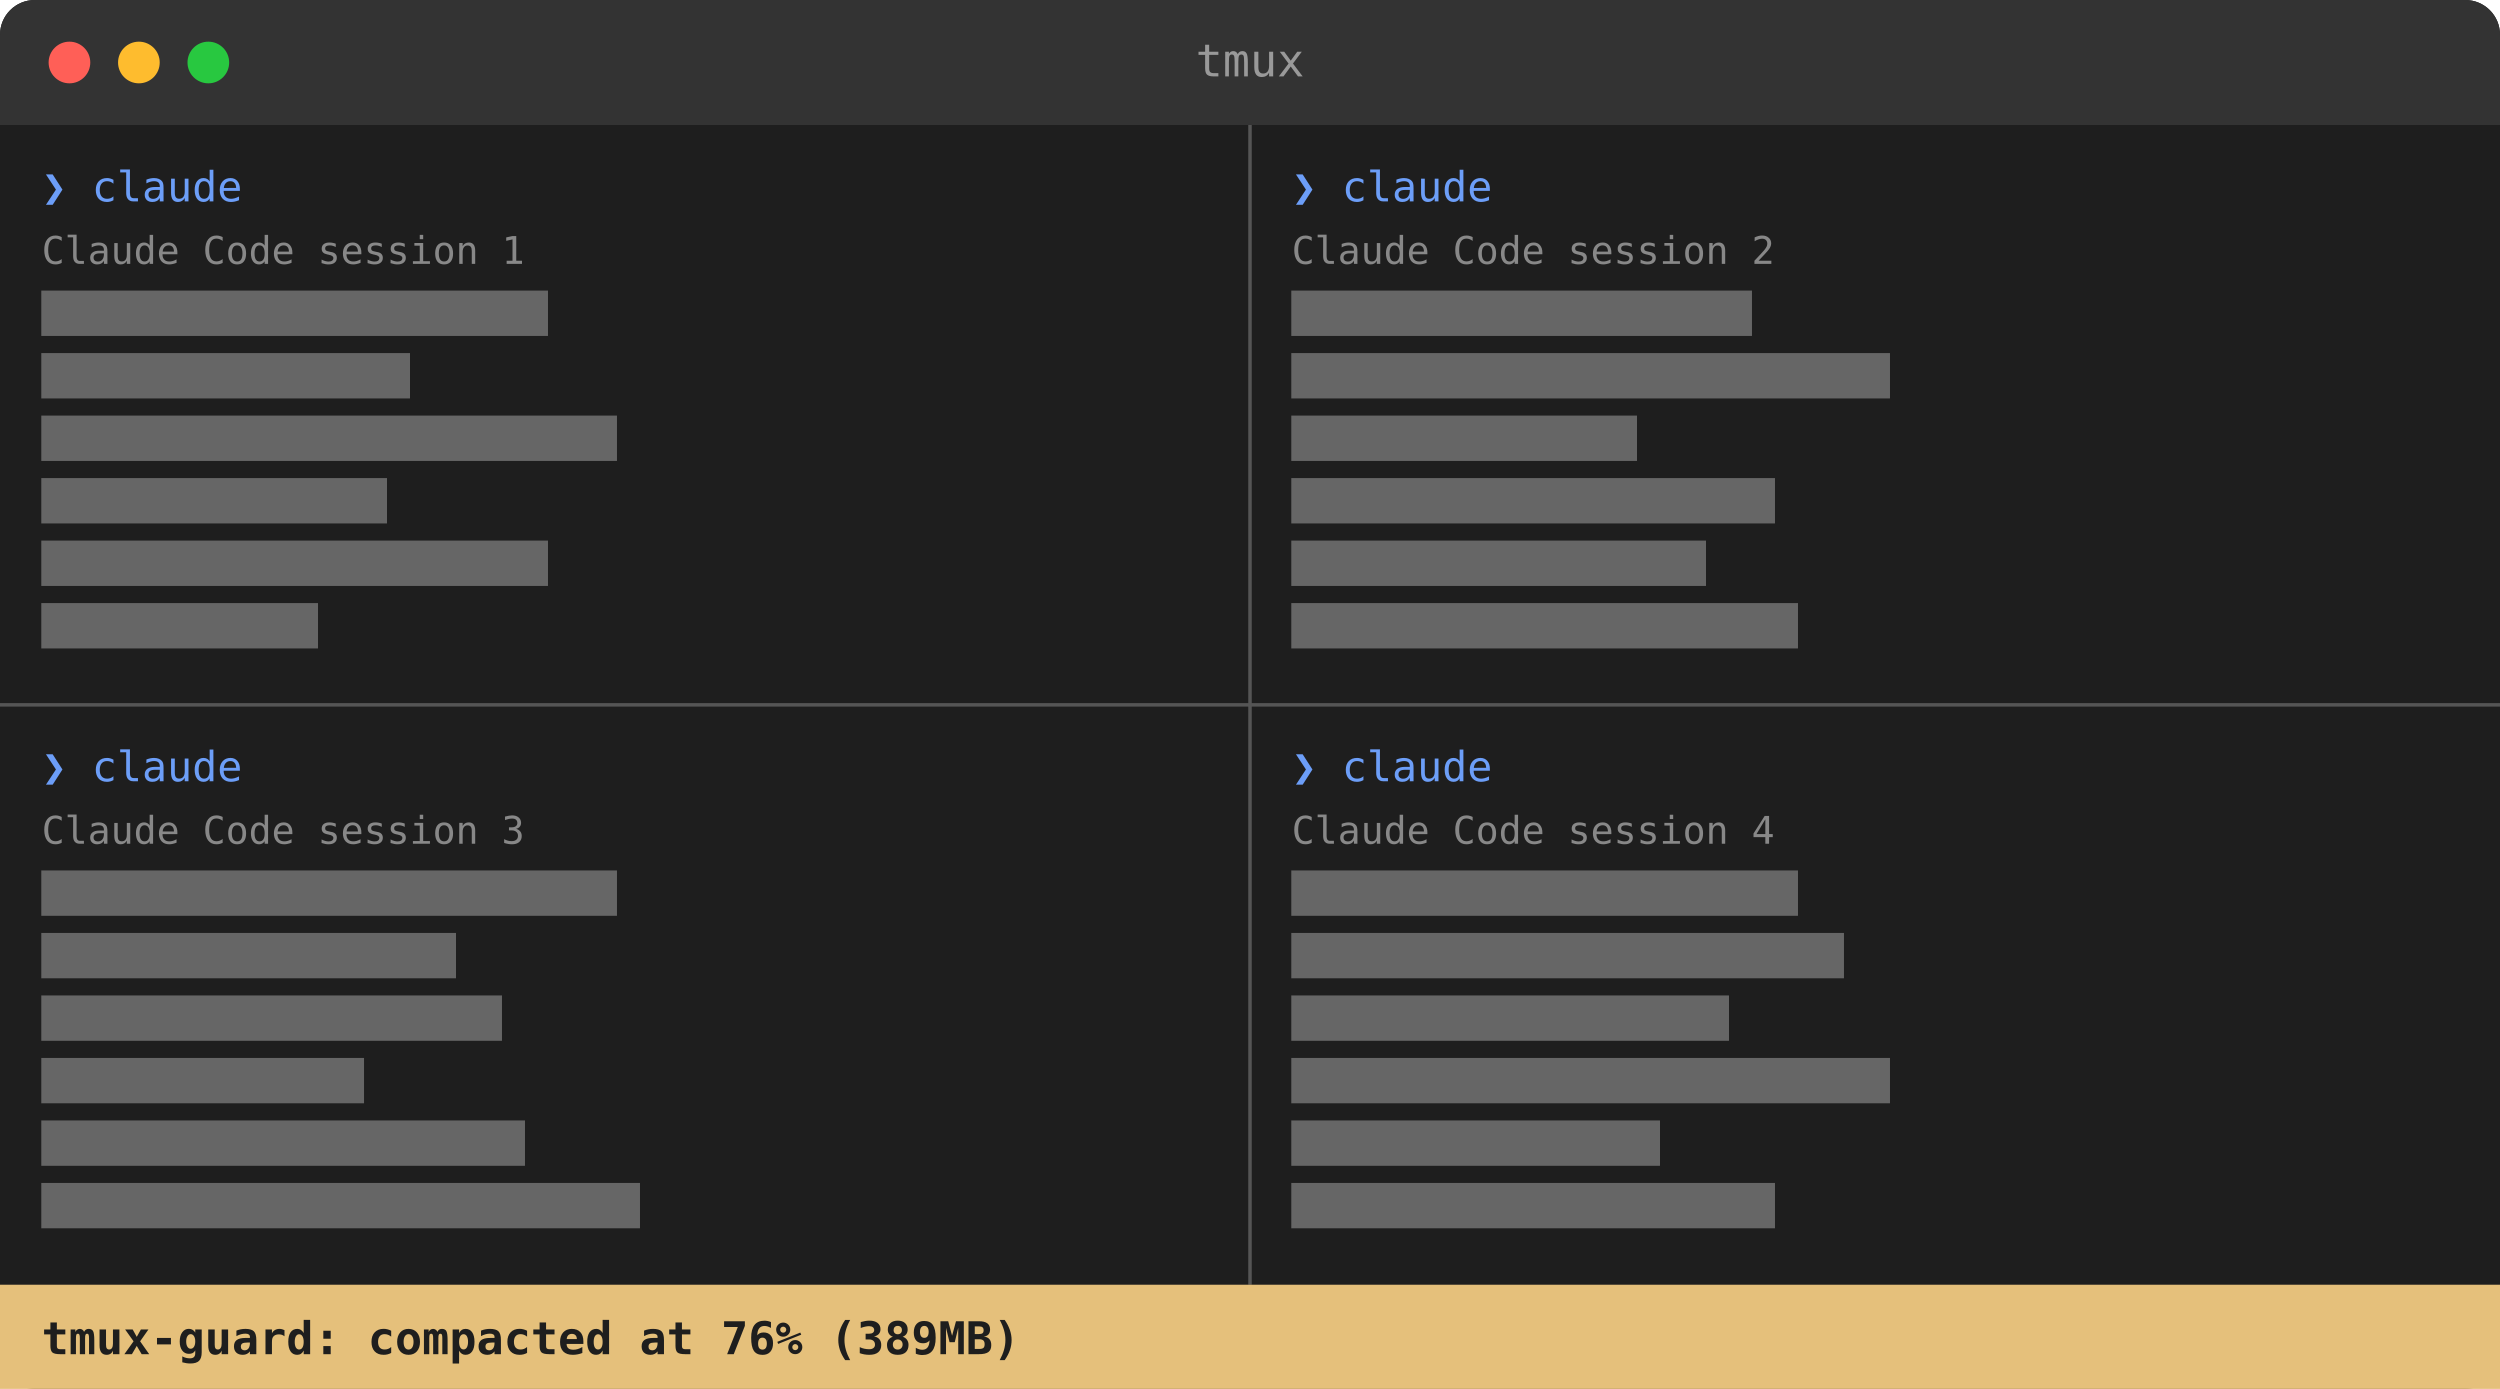
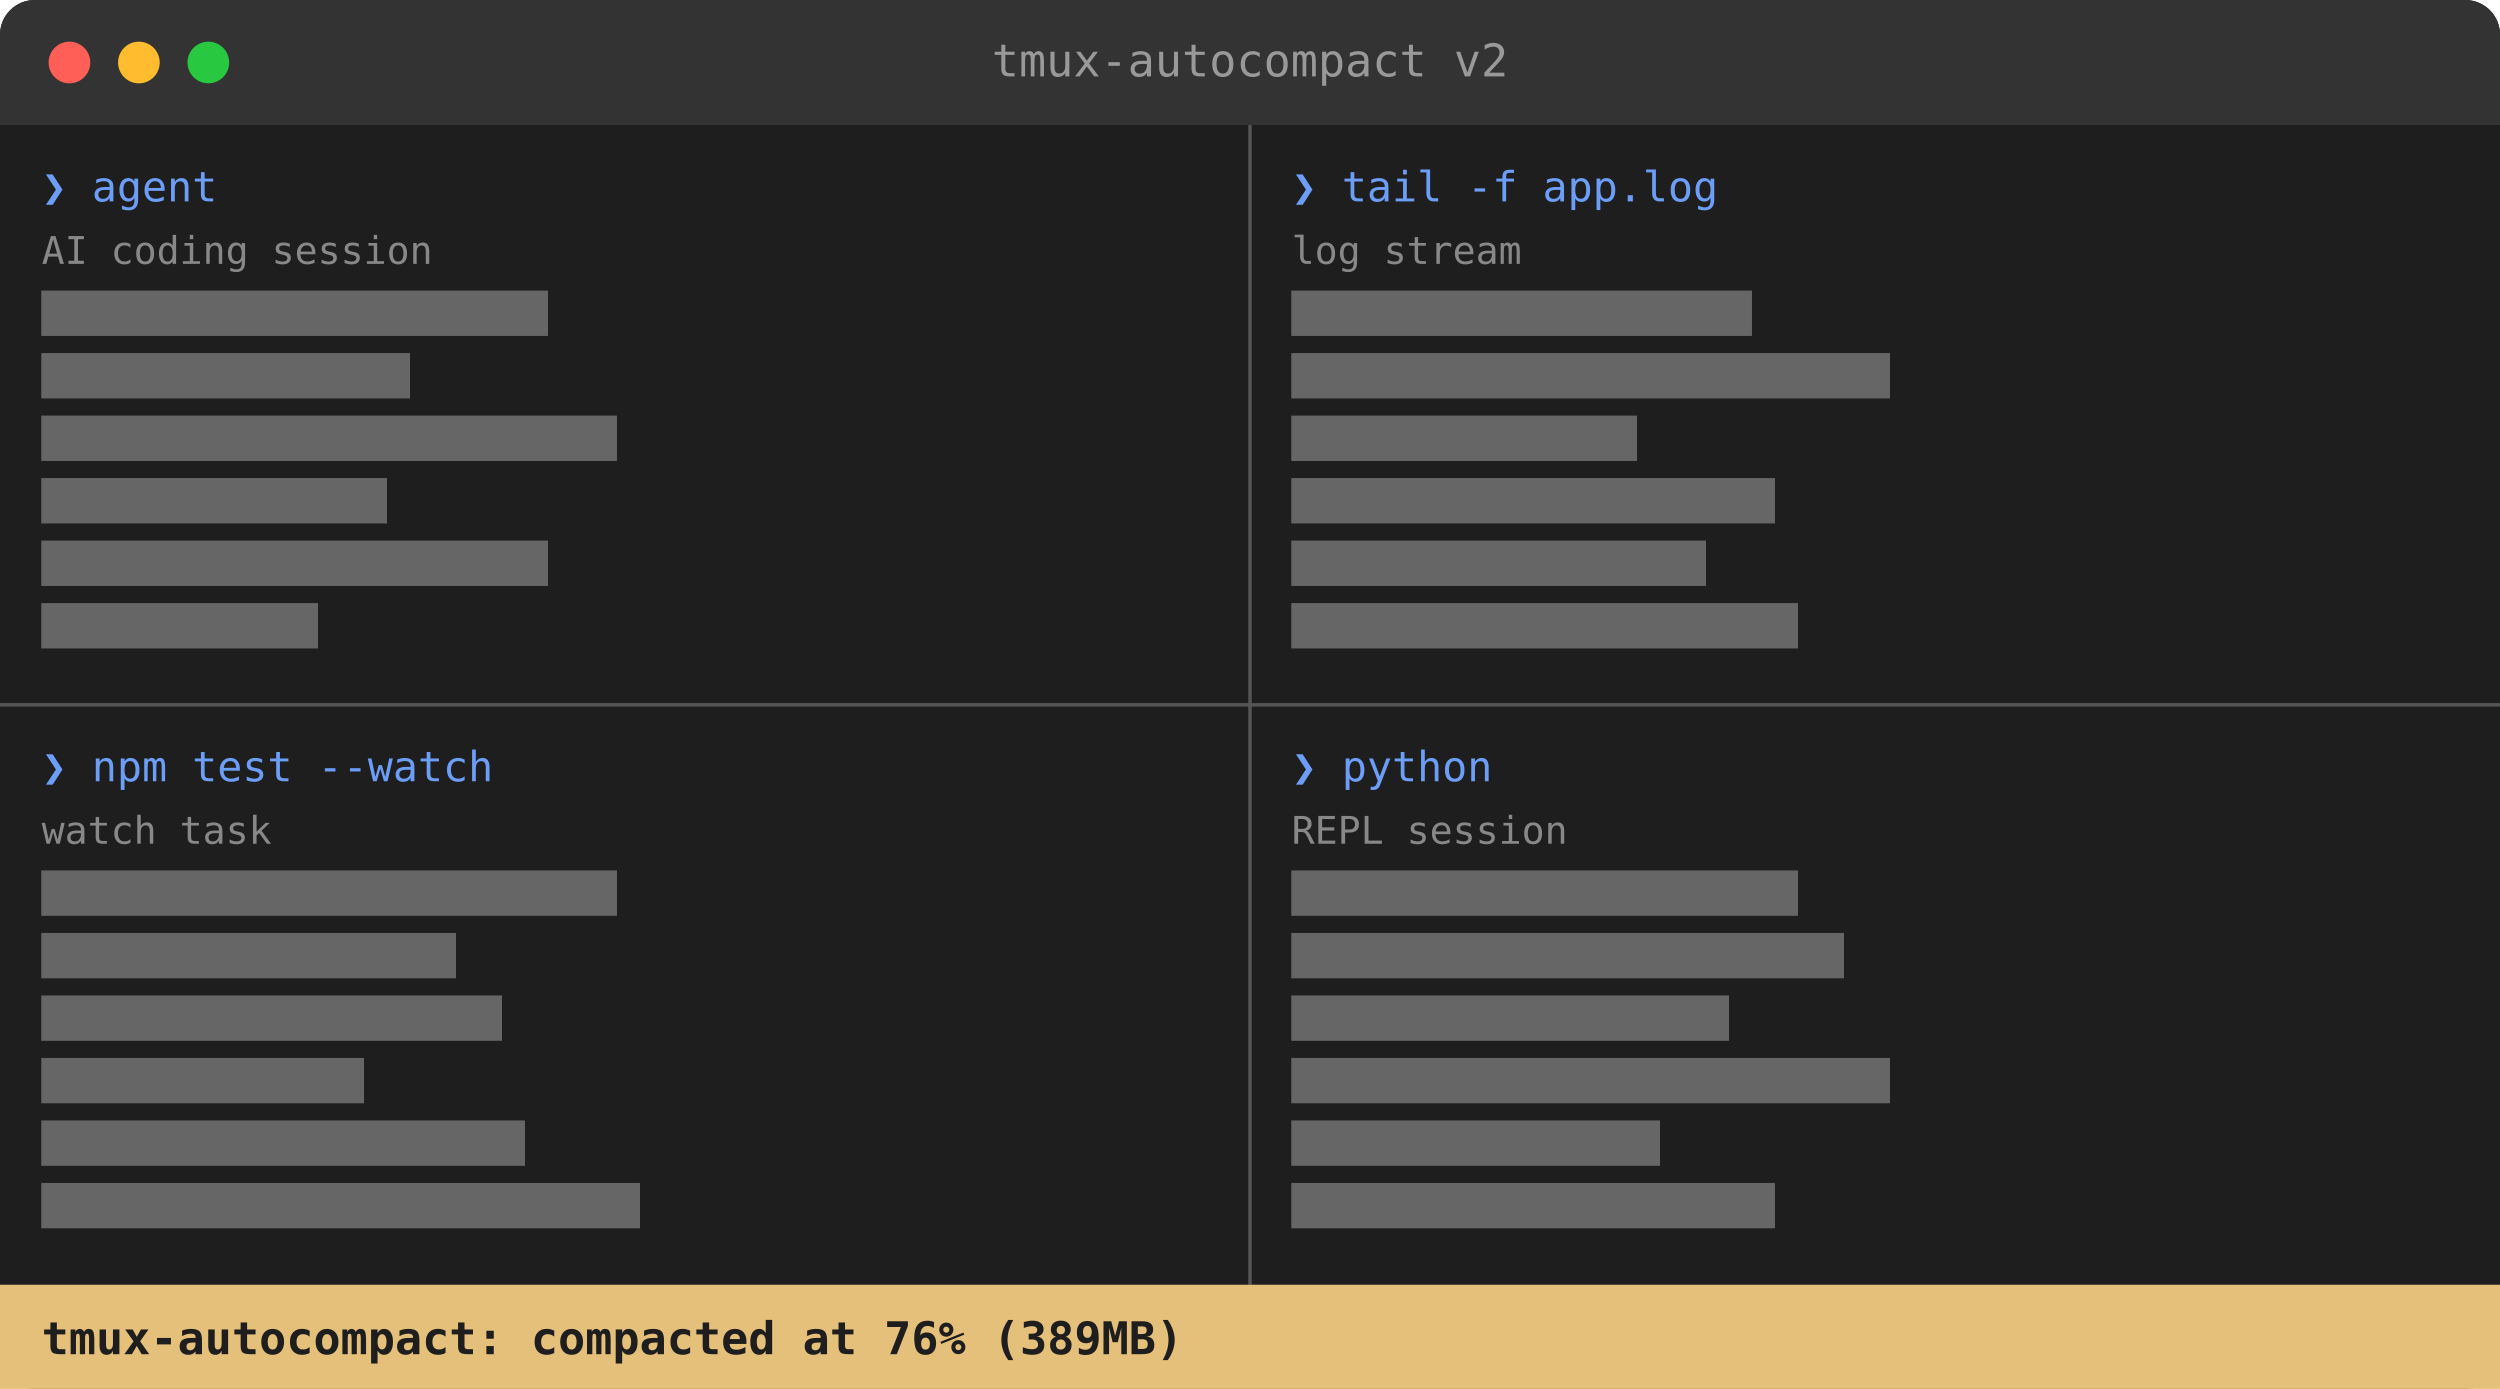
<svg xmlns="http://www.w3.org/2000/svg" width="720" height="400" font-family="'SF Mono', 'Menlo', 'Monaco', monospace">
  <rect width="720" height="400" rx="10" fill="#1e1e1e" />
  <rect width="720" height="36" rx="10" fill="#333" />
  <rect y="26" width="720" height="10" fill="#333" />
  <circle cx="20" cy="18" r="6" fill="#ff5f57" />
  <circle cx="40" cy="18" r="6" fill="#febc2e" />
  <circle cx="60" cy="18" r="6" fill="#28c840" />
-   <text x="360" y="22" text-anchor="middle" fill="#999" font-size="13">tmux</text>
+   <text x="360" y="22" text-anchor="middle" fill="#999" font-size="13">tmux-autocompact v2</text>
  <line x1="360" y1="36" x2="360" y2="370" stroke="#555" stroke-width="1" />
  <line x1="0" y1="203" x2="720" y2="203" stroke="#555" stroke-width="1" />
-   <text x="12" y="58" fill="#6c9ef8" font-size="12">❯ claude</text>
-   <text x="12" y="76" fill="#888" font-size="11">Claude Code session 1</text>
+   <text x="12" y="58" fill="#6c9ef8" font-size="12">❯ agent</text>
+   <text x="12" y="76" fill="#888" font-size="11">AI coding session</text>
  <text x="12" y="94" fill="#666" font-size="11">██████████████████████</text>
  <text x="12" y="112" fill="#666" font-size="11">████████████████</text>
  <text x="12" y="130" fill="#666" font-size="11">█████████████████████████</text>
  <text x="12" y="148" fill="#666" font-size="11">███████████████</text>
  <text x="12" y="166" fill="#666" font-size="11">██████████████████████</text>
  <text x="12" y="184" fill="#666" font-size="11">████████████</text>
-   <text x="372" y="58" fill="#6c9ef8" font-size="12">❯ claude</text>
-   <text x="372" y="76" fill="#888" font-size="11">Claude Code session 2</text>
+   <text x="372" y="58" fill="#6c9ef8" font-size="12">❯ tail -f app.log</text>
+   <text x="372" y="76" fill="#888" font-size="11">log stream</text>
  <text x="372" y="94" fill="#666" font-size="11">████████████████████</text>
  <text x="372" y="112" fill="#666" font-size="11">██████████████████████████</text>
  <text x="372" y="130" fill="#666" font-size="11">███████████████</text>
  <text x="372" y="148" fill="#666" font-size="11">█████████████████████</text>
  <text x="372" y="166" fill="#666" font-size="11">██████████████████</text>
  <text x="372" y="184" fill="#666" font-size="11">██████████████████████</text>
-   <text x="12" y="225" fill="#6c9ef8" font-size="12">❯ claude</text>
-   <text x="12" y="243" fill="#888" font-size="11">Claude Code session 3</text>
+   <text x="12" y="225" fill="#6c9ef8" font-size="12">❯ npm test --watch</text>
+   <text x="12" y="243" fill="#888" font-size="11">watch task</text>
  <text x="12" y="261" fill="#666" font-size="11">█████████████████████████</text>
  <text x="12" y="279" fill="#666" font-size="11">██████████████████</text>
  <text x="12" y="297" fill="#666" font-size="11">████████████████████</text>
  <text x="12" y="315" fill="#666" font-size="11">██████████████</text>
  <text x="12" y="333" fill="#666" font-size="11">█████████████████████</text>
  <text x="12" y="351" fill="#666" font-size="11">██████████████████████████</text>
-   <text x="372" y="225" fill="#6c9ef8" font-size="12">❯ claude</text>
-   <text x="372" y="243" fill="#888" font-size="11">Claude Code session 4</text>
+   <text x="372" y="225" fill="#6c9ef8" font-size="12">❯ python</text>
+   <text x="372" y="243" fill="#888" font-size="11">REPL session</text>
  <text x="372" y="261" fill="#666" font-size="11">██████████████████████</text>
  <text x="372" y="279" fill="#666" font-size="11">████████████████████████</text>
  <text x="372" y="297" fill="#666" font-size="11">███████████████████</text>
  <text x="372" y="315" fill="#666" font-size="11">██████████████████████████</text>
  <text x="372" y="333" fill="#666" font-size="11">████████████████</text>
  <text x="372" y="351" fill="#666" font-size="11">█████████████████████</text>
  <rect y="370" width="720" height="30" rx="0" fill="#e5c07b" />
-   <text x="12" y="390" fill="#1e1e1e" font-size="13" font-weight="bold">tmux-guard: compacted at 76% (389MB)</text>
+   <text x="12" y="390" fill="#1e1e1e" font-size="13" font-weight="bold">tmux-autocompact: compacted at 76% (389MB)</text>
</svg>
